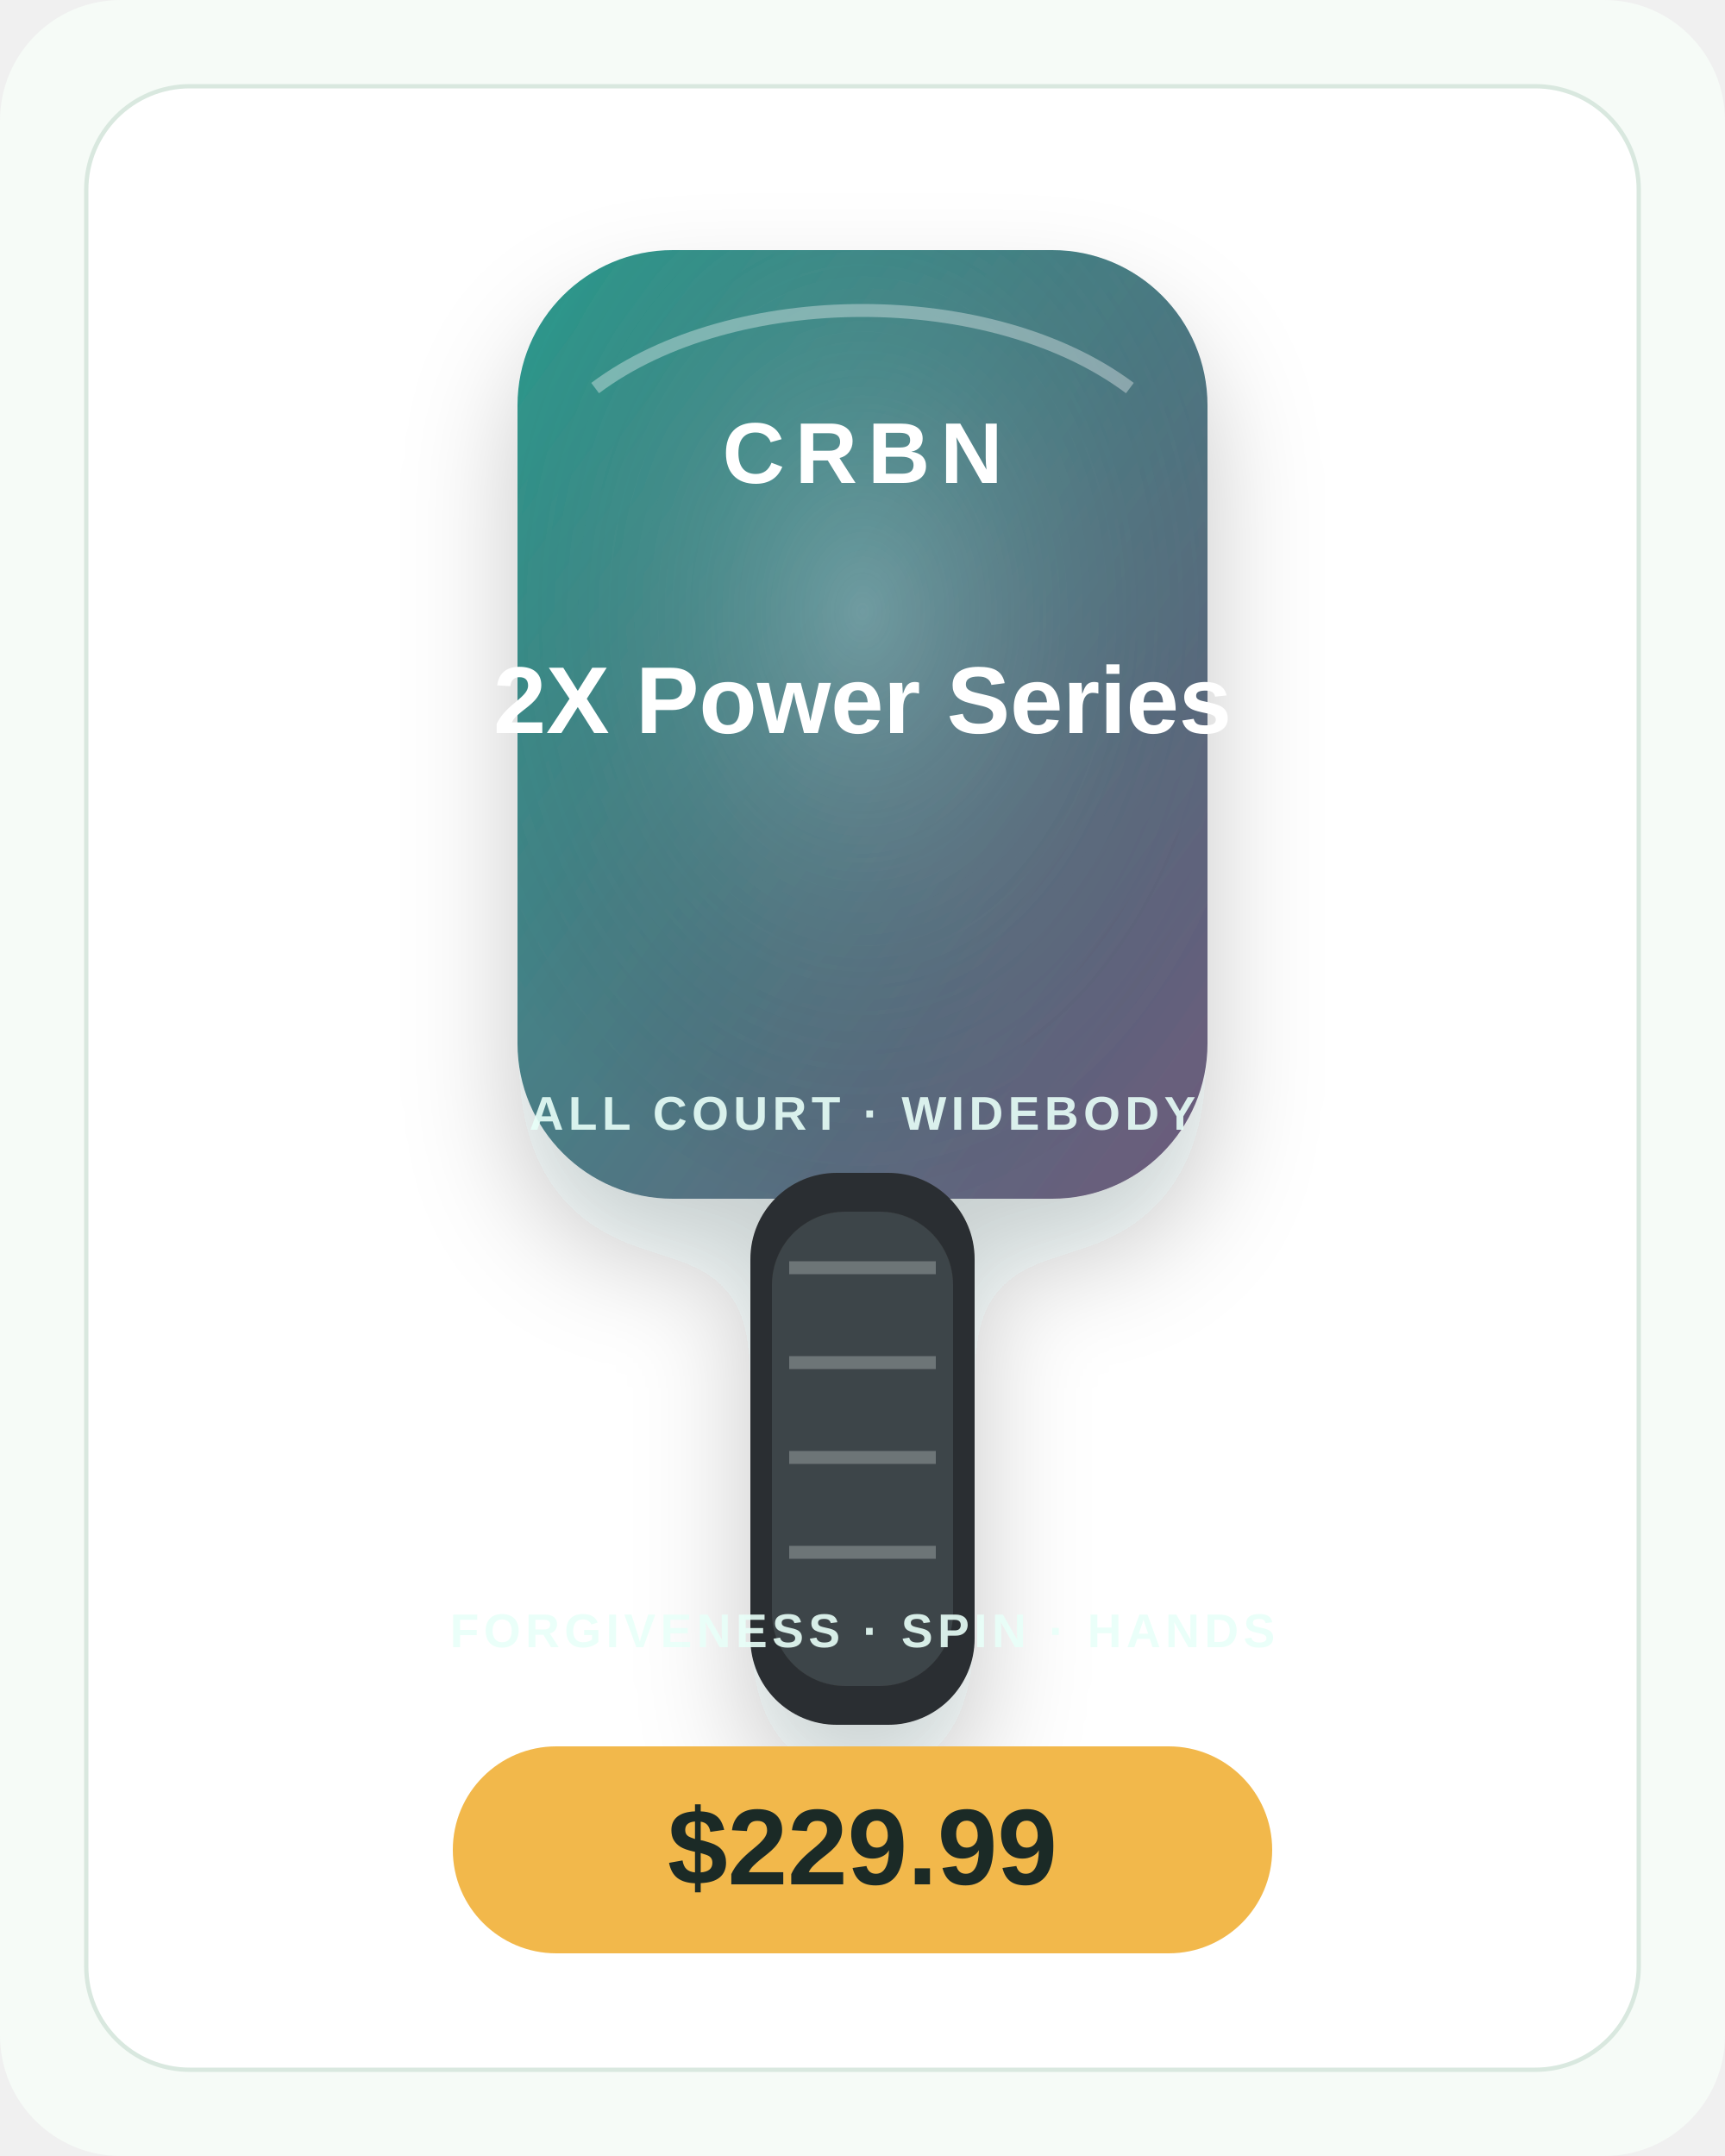
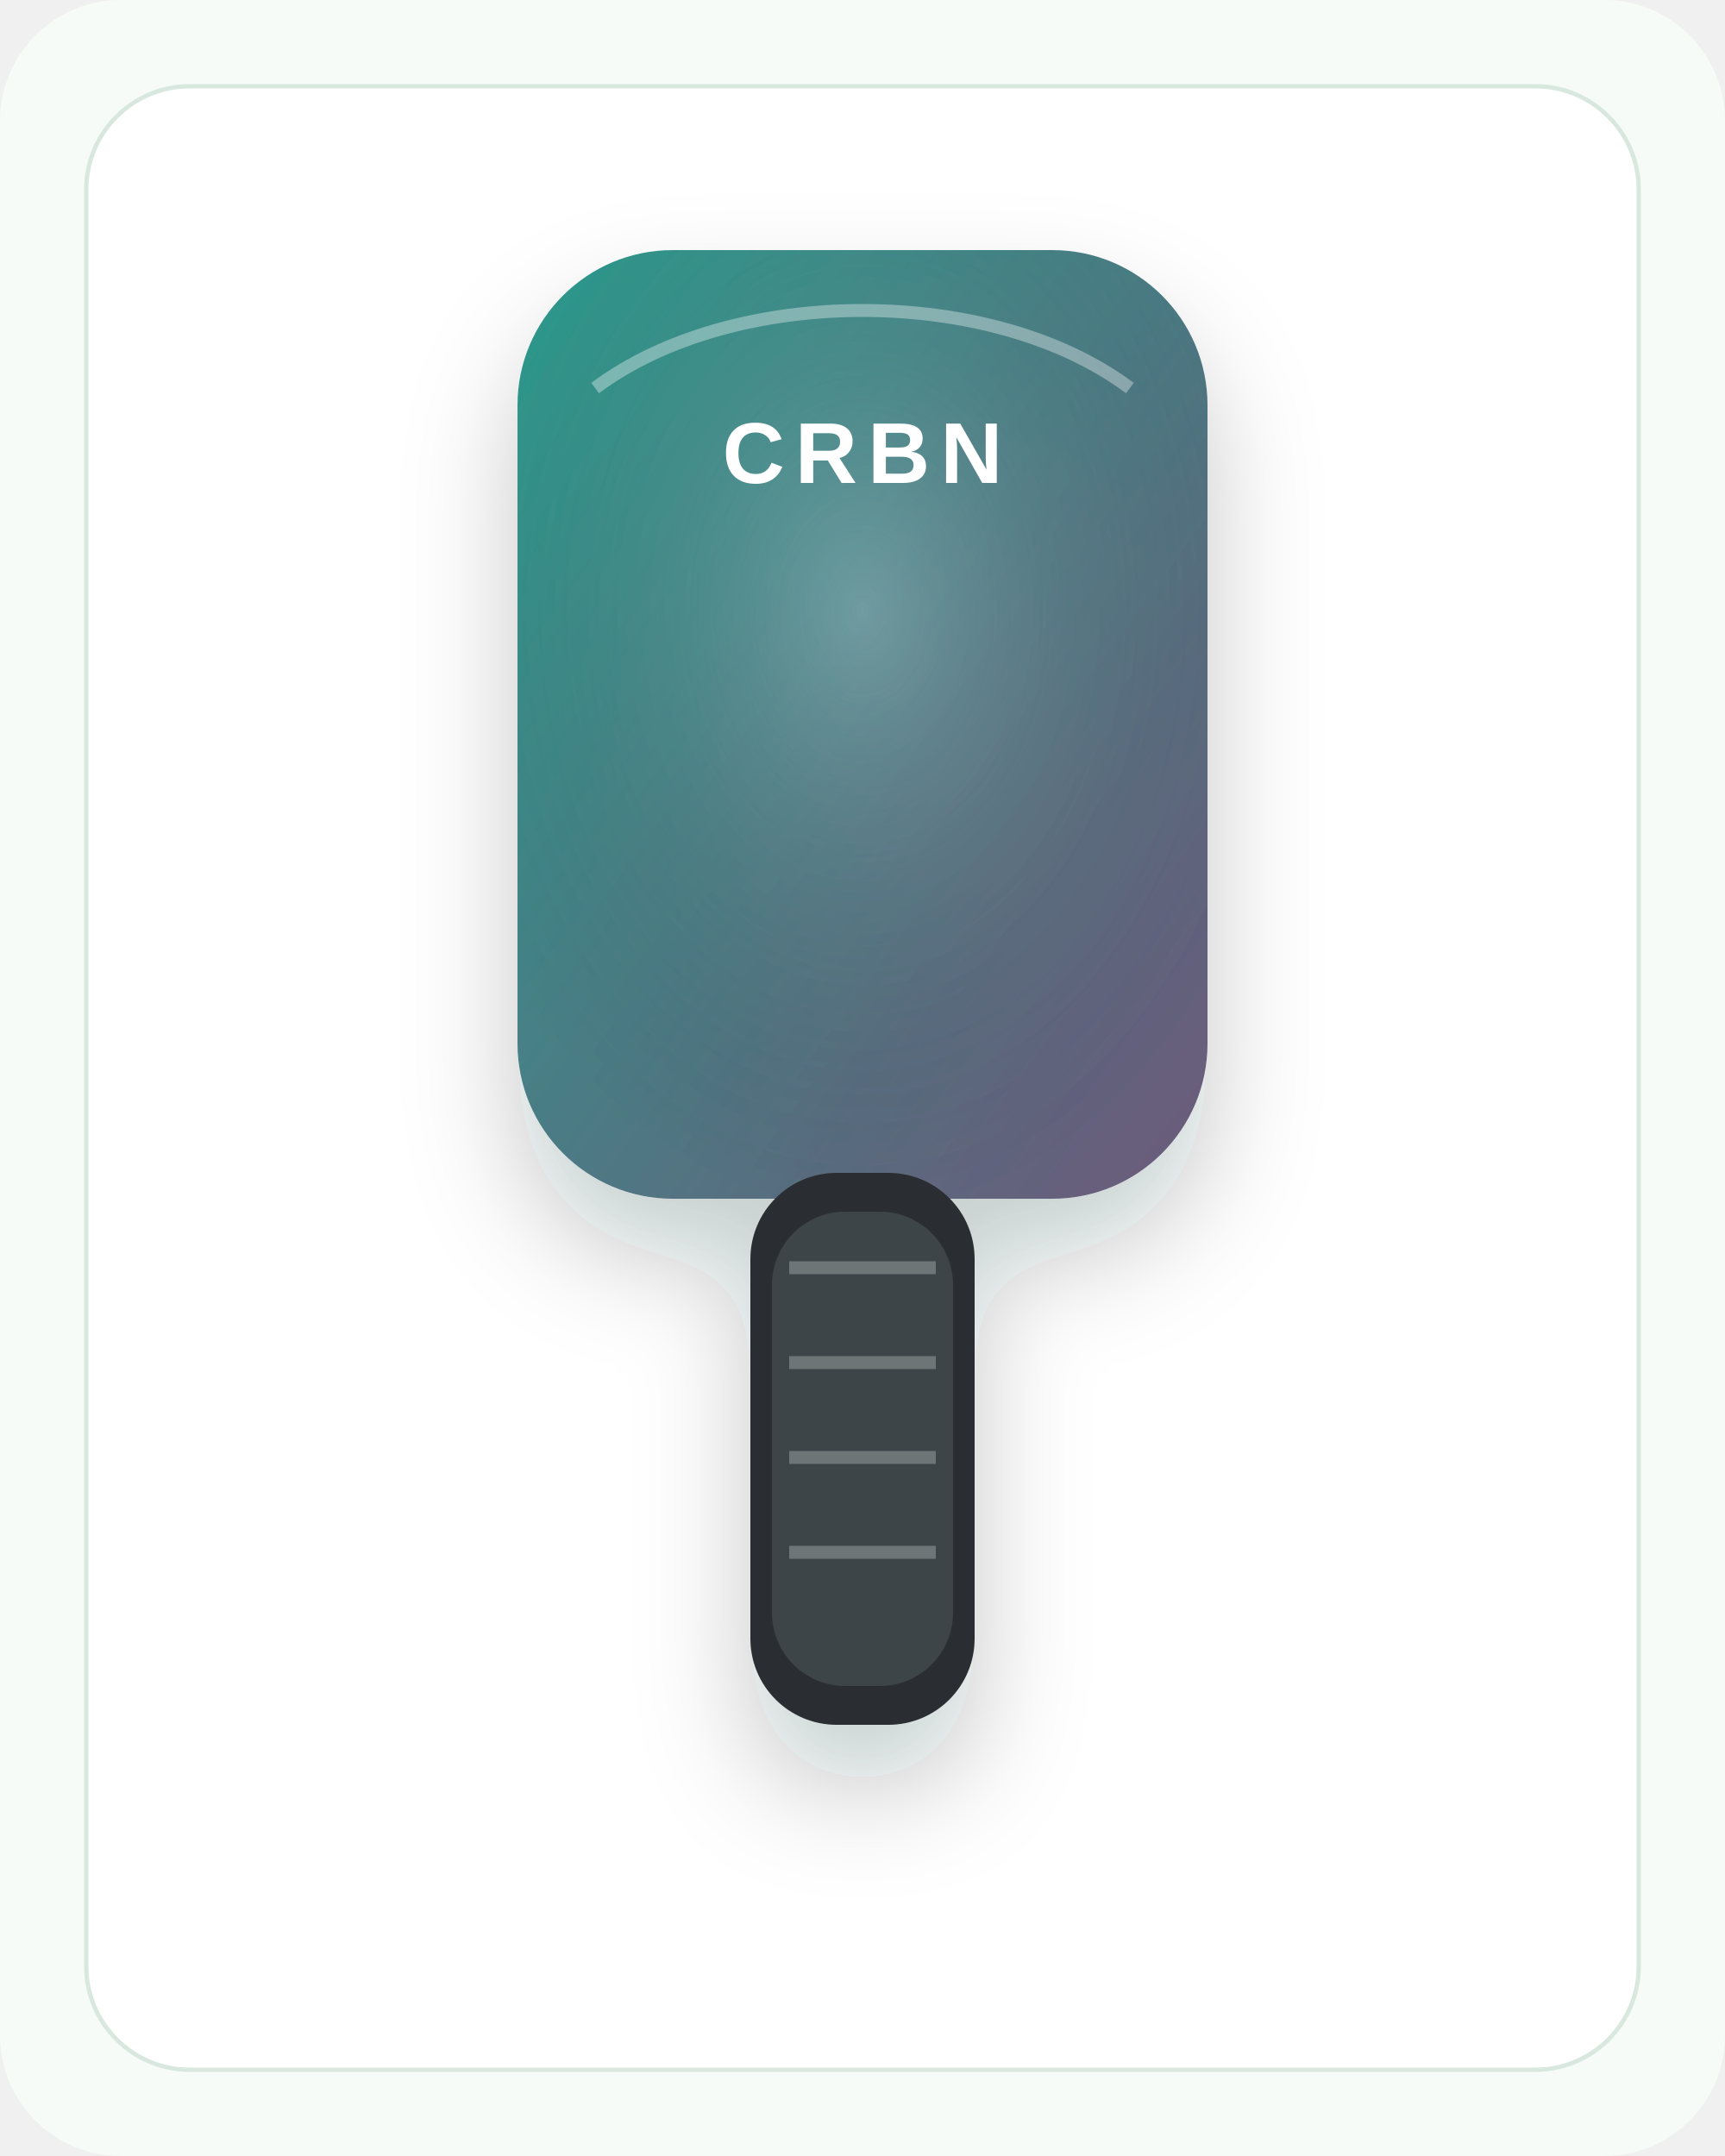
<svg xmlns="http://www.w3.org/2000/svg" width="720" height="900" viewBox="0 0 400 500" role="img" aria-labelledby="title desc">
  <defs>
    <linearGradient id="g" x1="0" y1="0" x2="1" y2="1">
      <stop offset="0" stop-color="#2a9d8f" />
      <stop offset="1" stop-color="#6d597a" />
    </linearGradient>
    <radialGradient id="spot" cx="50%" cy="38%" r="65%">
      <stop offset="0" stop-color="#fff" stop-opacity=".22" />
      <stop offset="1" stop-color="#000" stop-opacity="0" />
    </radialGradient>
    <filter id="shadow" x="-20%" y="-20%" width="140%" height="140%">
      <feDropShadow dx="0" dy="14" stdDeviation="13" flood-color="#14231f" flood-opacity=".22" />
    </filter>
    <style>
    .brand{font:700 20px Arial,sans-serif;letter-spacing:.12em;fill:#ffffff;text-anchor:middle}
    .model{font:800 22px Arial,sans-serif;fill:#ffffff;text-anchor:middle}
    .small{font:700 11px Arial,sans-serif;letter-spacing:.10em;fill:#e8fff8;text-anchor:middle;opacity:.9}
    .price{font:900 25px Arial,sans-serif;fill:#1b2a26;text-anchor:middle}
  </style>
  </defs>
  <rect width="400" height="500" rx="28" fill="#f6fbf7" />
  <rect x="20" y="20" width="360" height="460" rx="24" fill="#ffffff" stroke="#d9e8df" />
  <g filter="url(#shadow)">
    <rect x="120.0" y="58" width="160" height="220" rx="36" fill="url(#g)" />
    <rect x="120.0" y="58" width="160" height="220" rx="36" fill="url(#spot)" />
    <path d="M138.0 90 C 170.0 66, 230.0 66, 262.0 90" fill="none" stroke="#fff" stroke-opacity=".35" stroke-width="3" />
    <rect x="174" y="272" width="52" height="128" rx="20" fill="#2c2f31" />
    <rect x="179" y="281" width="42" height="110" rx="17" fill="#3d4448" />
    <path d="M183 294 h34 M183 316 h34 M183 338 h34 M183 360 h34" stroke="#eaf4f1" stroke-opacity=".28" stroke-width="3" />
  </g>
  <text x="200" y="112" class="brand">CRBN</text>
-   <text x="200" y="170" class="model">2X Power Series</text>
-   <text x="200" y="262" class="small">ALL COURT · WIDEBODY</text>
-   <rect x="105" y="405" width="190" height="48" rx="24" fill="#f2b84b" />
-   <text x="200" y="437" class="price">$229.99</text>
-   <text x="200" y="382" class="small" fill="#1e6f5c">FORGIVENESS · SPIN · HANDS</text>
</svg>
